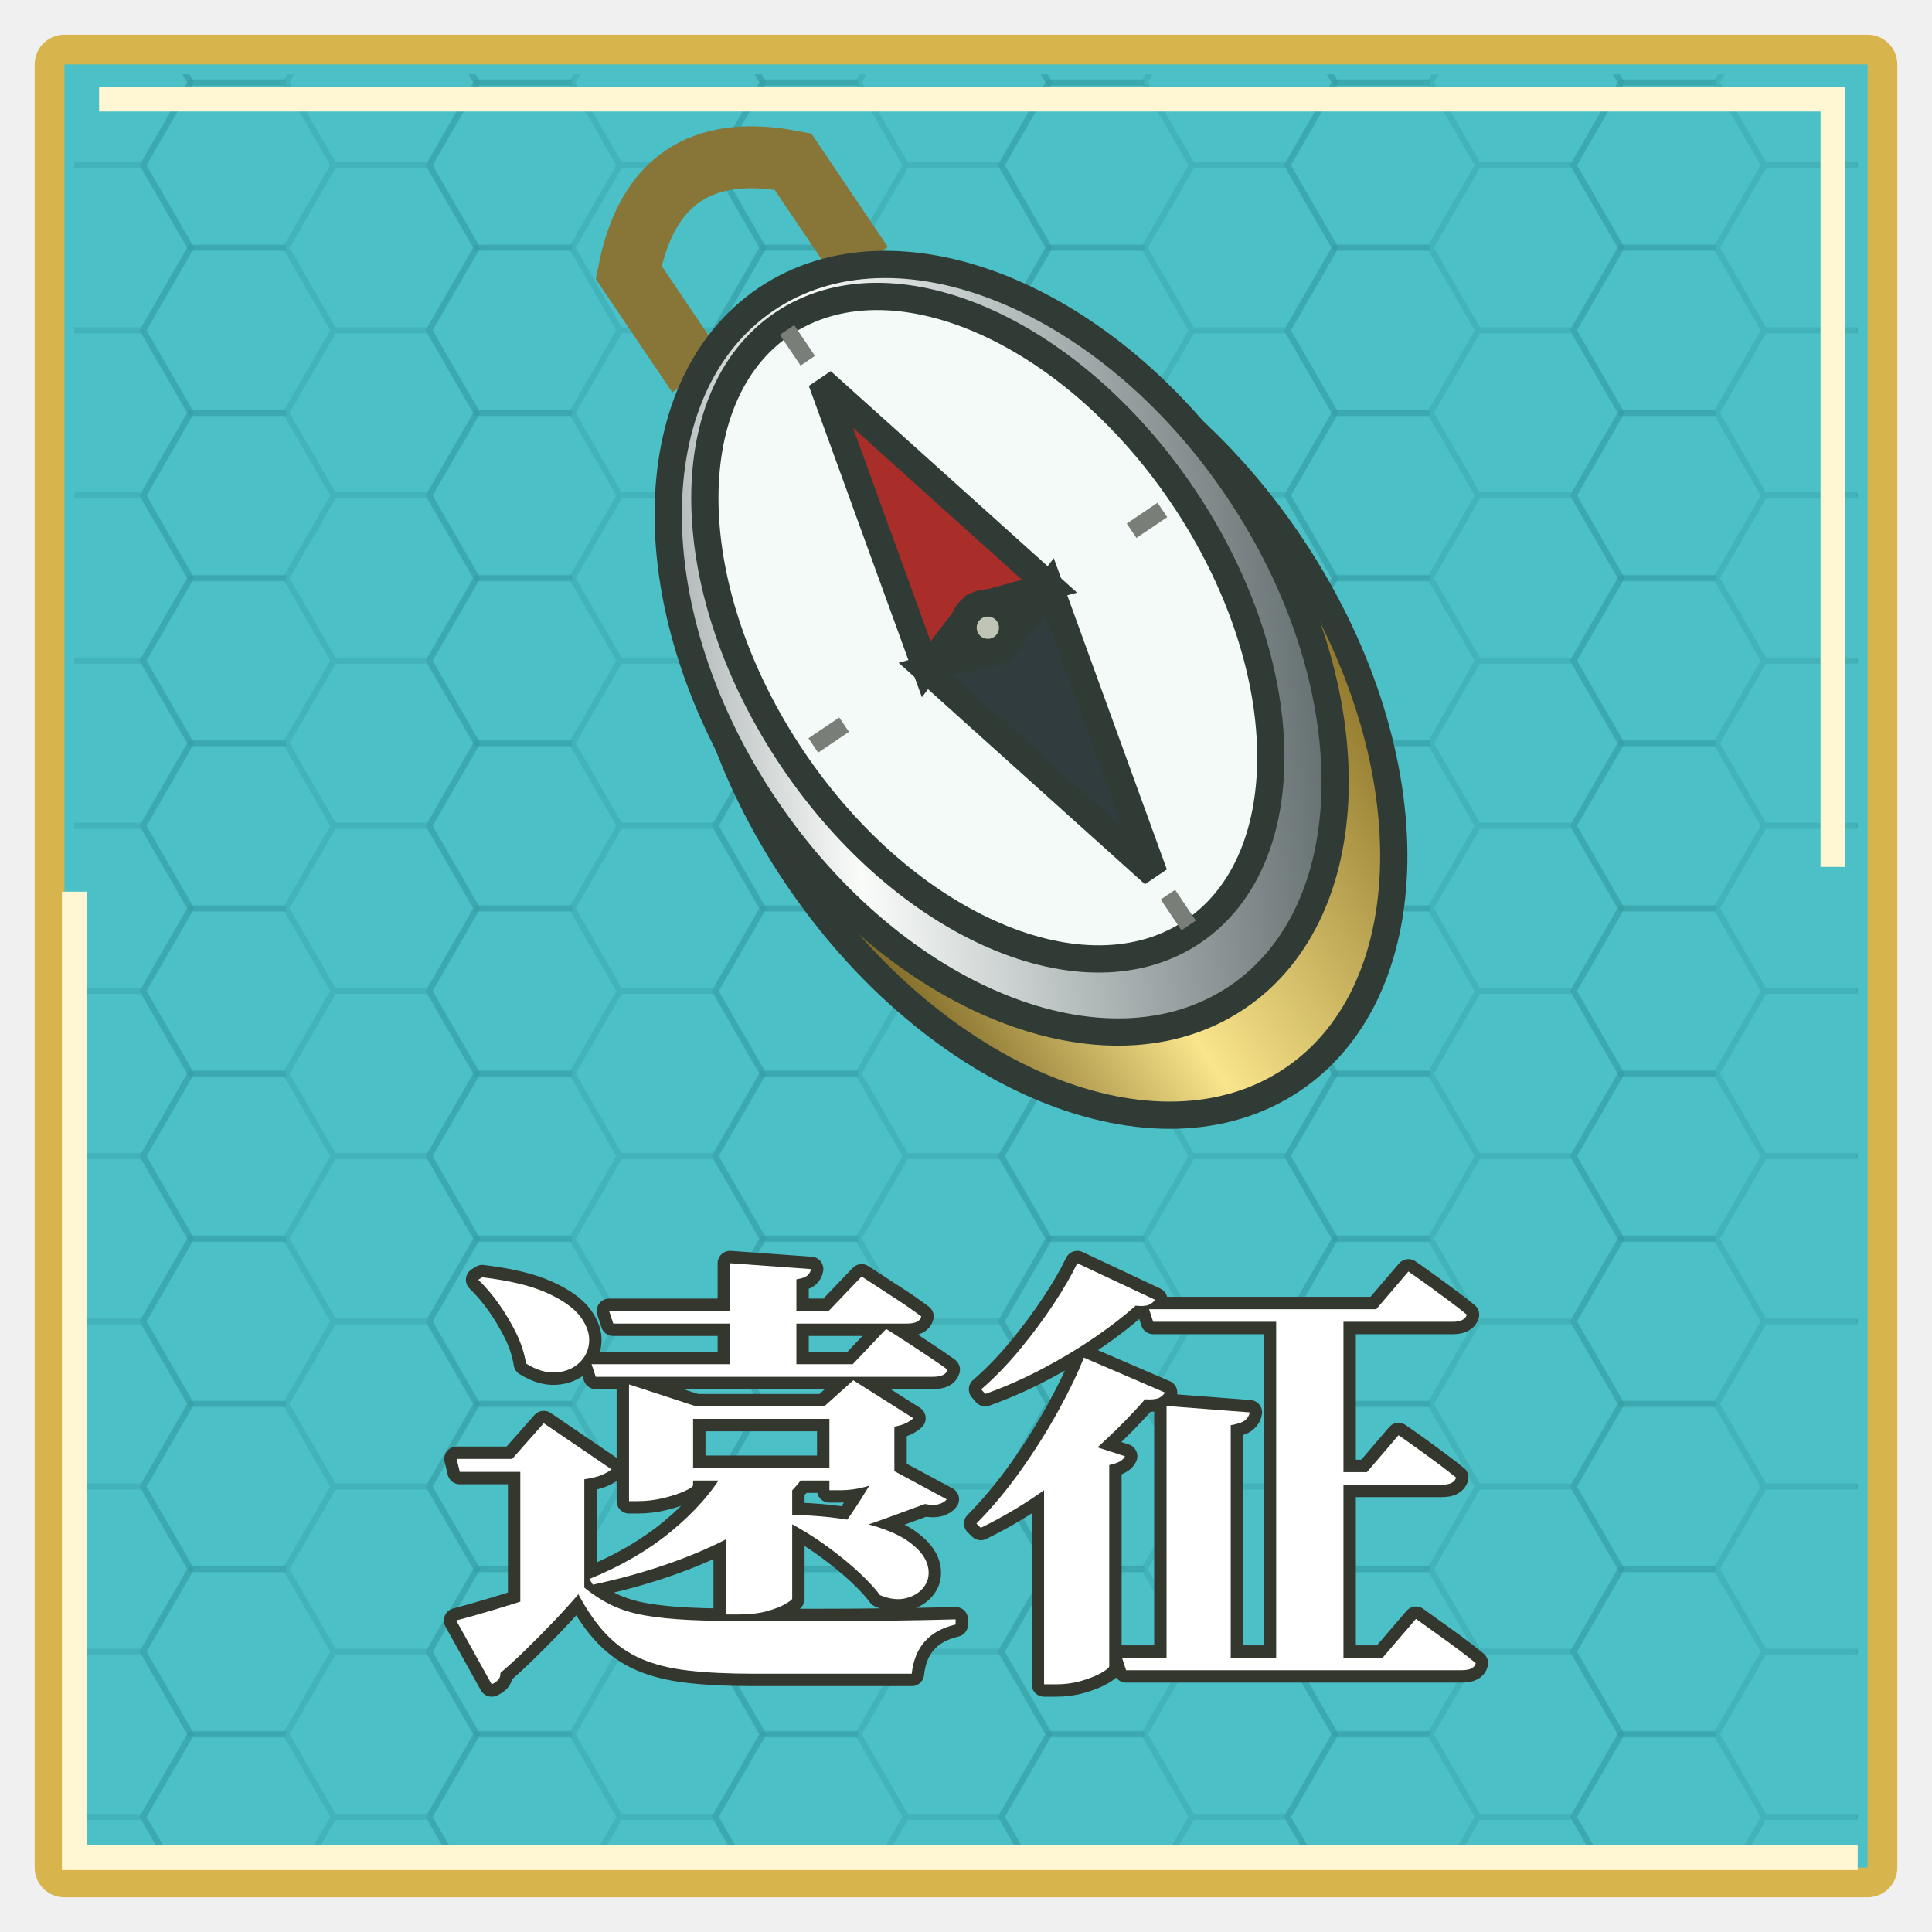
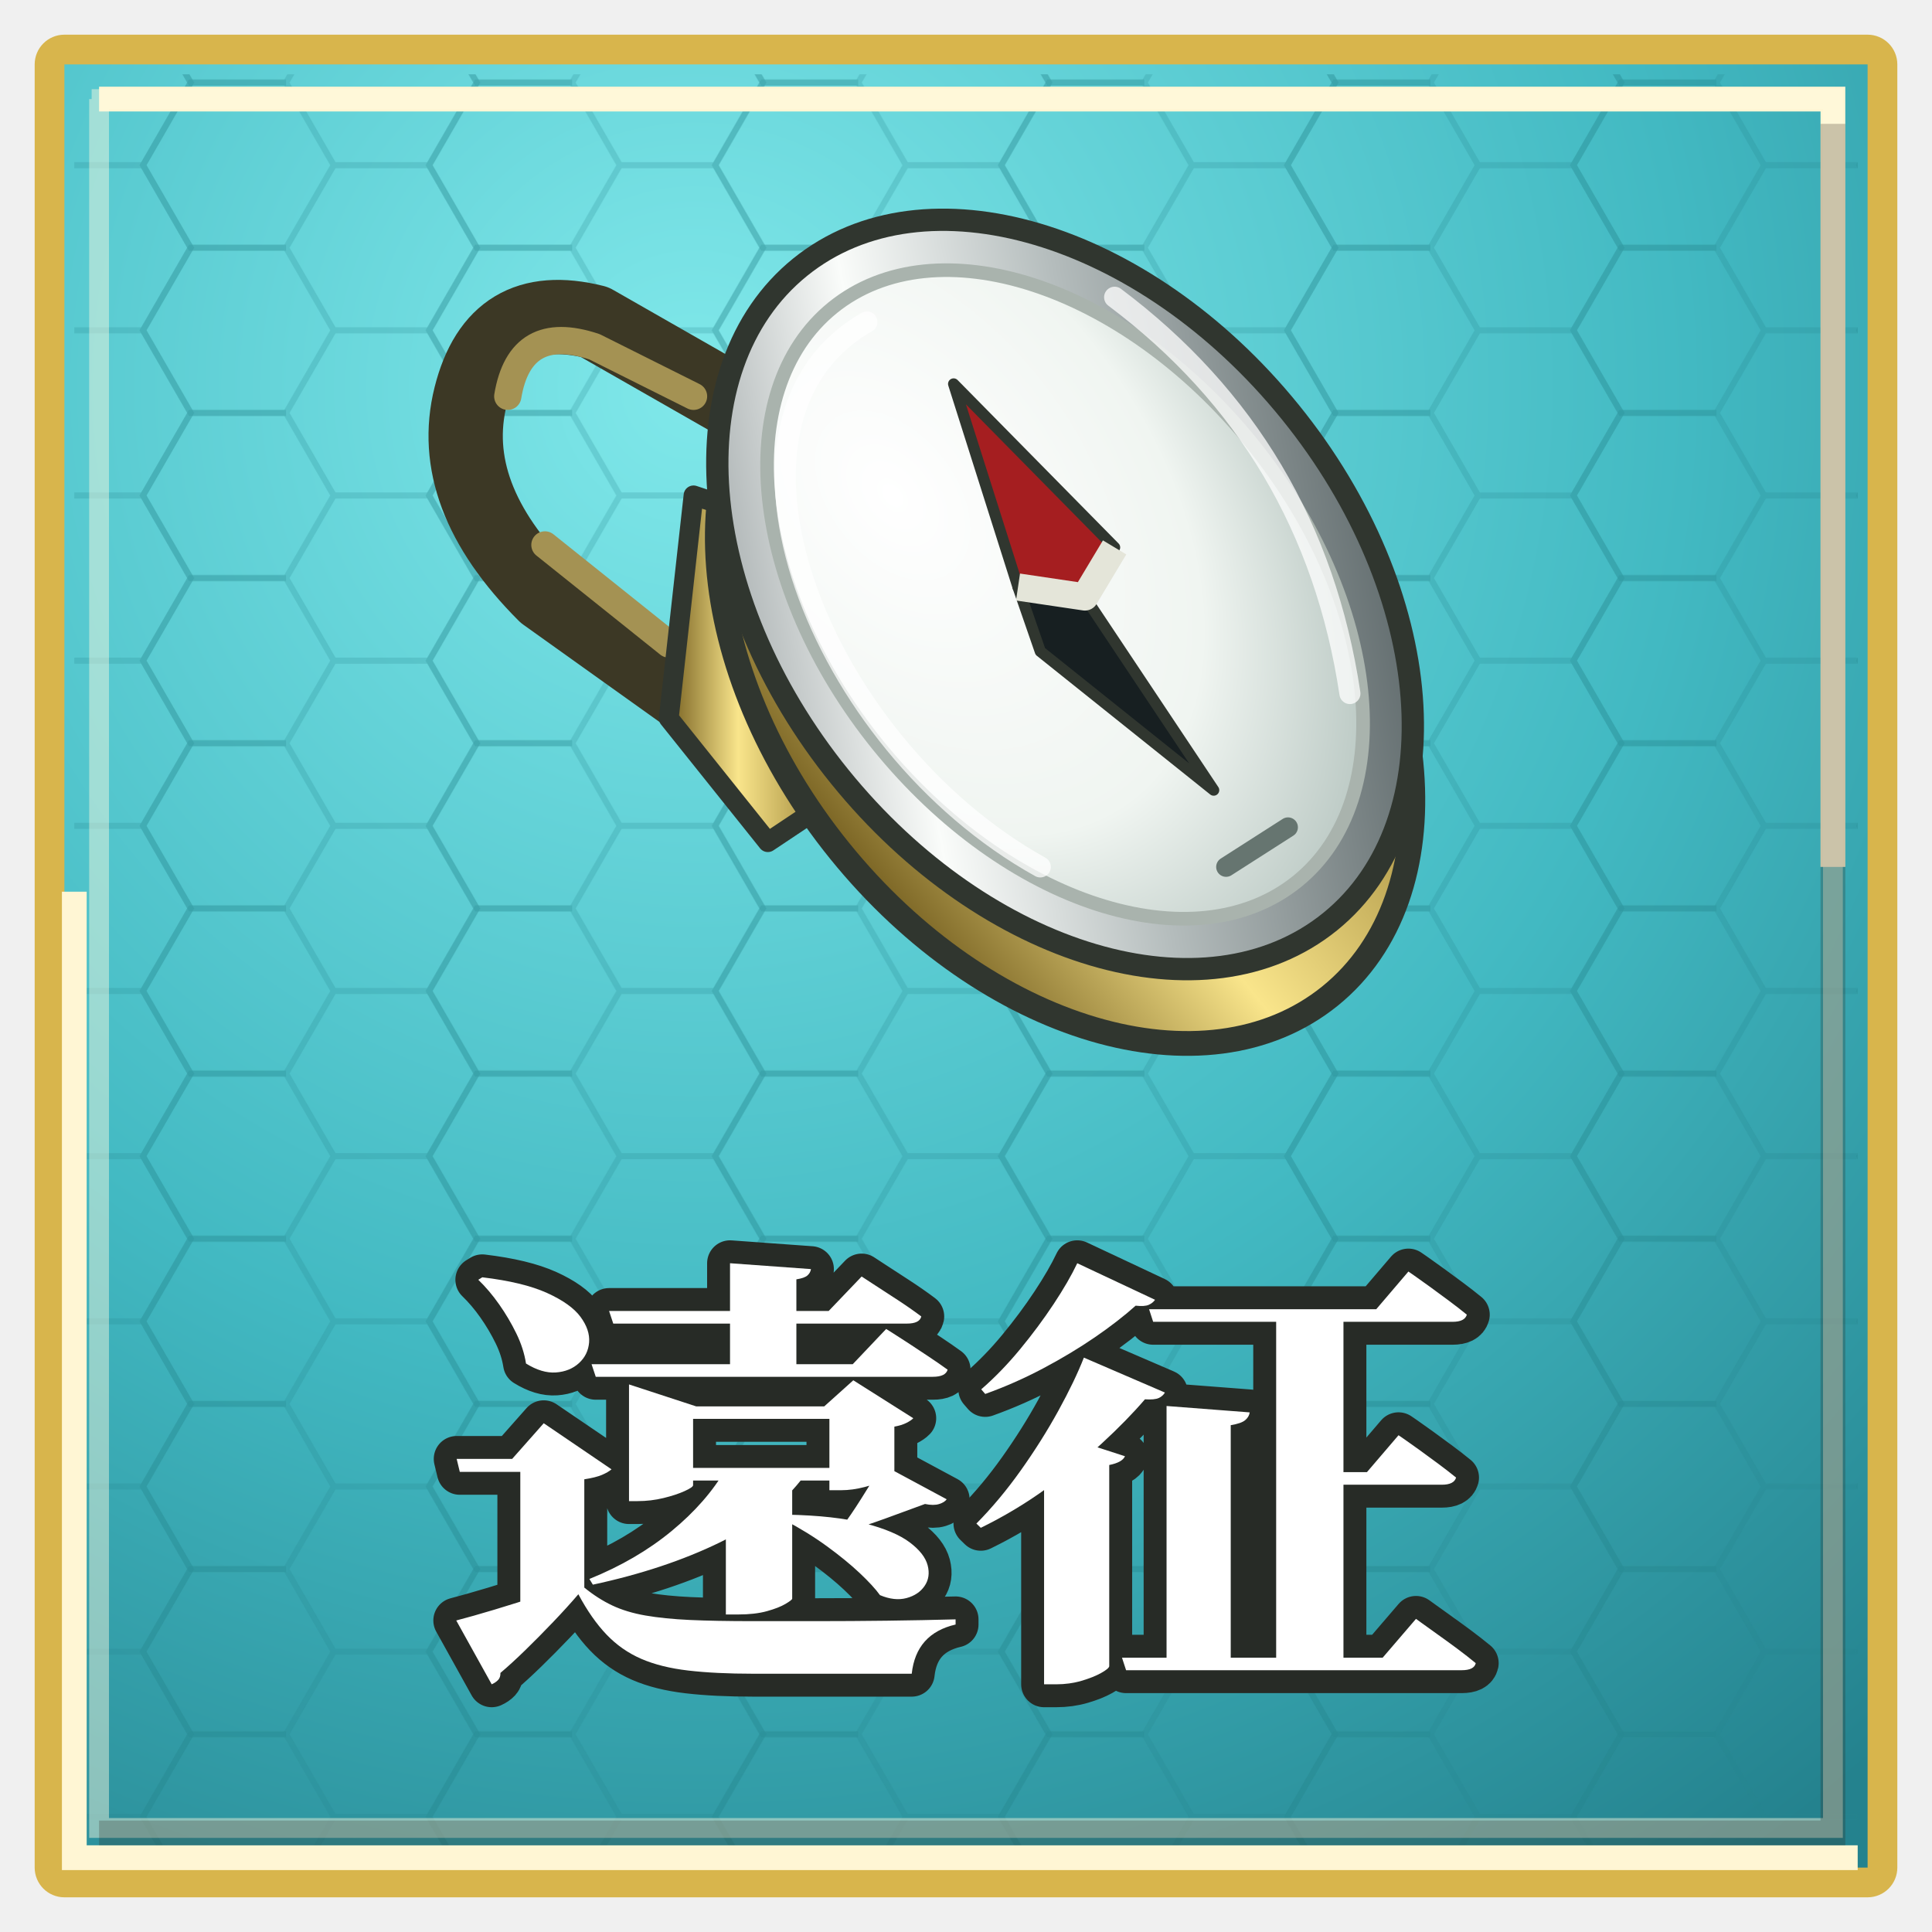
<svg xmlns="http://www.w3.org/2000/svg" viewBox="0 0 78 78">
  <defs>
    <linearGradient id="metal" x1="0" y1="0" x2="1" y2=".8" gradientUnits="objectBoundingBox">
      <stop stop-color="#747e81" />
      <stop offset=".35" stop-color="#fafcfa" />
      <stop offset=".6" stop-color="#b5bdbd" />
      <stop offset="1" stop-color="#566163" />
    </linearGradient>
    <linearGradient id="gold">
      <stop stop-color="#776121" />
      <stop offset=".4" stop-color="#f9e58b" />
      <stop offset="1" stop-color="#8c7328" />
    </linearGradient>
    <pattern patternTransform="scale(.55)" id="honeycomb" width="21" height="12.124" patternUnits="userSpaceOnUse">
      <polygon points="0,6.062 3.5,0.0 10.5,0.0 14,6.062 10.5,12.124 3.5,12.124" fill="none" stroke="#25858d" stroke-width=".45" opacity=".22" />
      <polygon points="10.5,0 14.0,-6.062 21.0,-6.062 24.5,0 21.0,6.062 14.0,6.062" fill="none" stroke="#25858d" stroke-width=".45" opacity=".22" />
      <polygon points="10.5,12.124 14.0,6.062 21.0,6.062 24.5,12.124 21.0,18.186 14.0,18.186" fill="none" stroke="#25858d" stroke-width=".45" opacity=".22" />
    </pattern>
+     <radialGradient id="panel" cx=".35" cy=".18" r="1">
+       <stop stop-color="#80e8ea" />
+       <stop offset=".55" stop-color="#42b9c2" />
+       <stop offset="1" stop-color="#24828e" />
+     </radialGradient>
+     <radialGradient id="dial" cx=".35" cy=".25" r=".8">
+       <stop stop-color="#ffffff" />
+       <stop offset=".65" stop-color="#f0f5f1" />
+       <stop offset="1" stop-color="#bbc9c4" />
+     </radialGradient>
  </defs>
-   <rect x="2" y="2" width="74" height="74" rx=".6" fill="#4bc0c7" stroke="#d8b54c" stroke-width="1.2" />
+   <rect x="2" y="2" width="74" height="74" rx=".6" fill="url(#panel)" stroke="#d8b54c" stroke-width="1.2" />
  <rect x="3" y="3" width="72" height="72" fill="url(#honeycomb)" />
  <path d="M3 36V75H75M4 4H74V35" fill="none" stroke="#fff6d4" stroke-width="1" />
-   <g transform="rotate(-34 41 27)" stroke="#303b36" stroke-width="1.1">
-     <path d="M37 10V5Q41 1 45 5V10" fill="none" stroke="#887638" stroke-width="2.5" />
-     <ellipse cx="41" cy="29" rx="12" ry="18" fill="url(#gold)" />
-     <ellipse cx="41" cy="26" rx="11.5" ry="17" fill="url(#metal)" />
-     <ellipse cx="41" cy="25" rx="9.5" ry="14.8" fill="#f4faf7" />
-     <path d="M41 13L44 25 41 24 38 25Z" fill="#a92e2a" />
-     <path d="M41 37L38 25 41 26 44 25Z" fill="#303c3d" />
-     <circle cx="41" cy="25" r="1" fill="#c0c4b7" />
-     <path d="M32.5 25H34M48 25H49.5M41 10.5V12M41 38V39.5" stroke="#797f78" stroke-width=".7" />
+   <g>
+     <path d="M3.7 4H74V73.8H4V4" fill="none" stroke="#fffbe1" stroke-opacity=".45" stroke-width=".8" />
+     <path d="M4 74H74V5" fill="none" stroke="#322718" stroke-opacity=".25" stroke-width="1" />
  </g>
-   <path d="M27.041 59.264H34.697V59.772H27.041ZM33.485 56.779H33.277L34.45 55.726L36.872 57.258Q36.788 57.348 36.593 57.447Q36.397 57.545 36.108 57.597V59.517Q36.108 59.586 35.76 59.744Q35.413 59.901 34.915 60.033Q34.417 60.164 33.957 60.164H33.485ZM25.395 56.779V55.893L28.105 56.779H34.321V57.284H27.982V59.961Q27.982 60.044 27.638 60.2Q27.295 60.356 26.787 60.48Q26.278 60.604 25.743 60.604H25.395ZM29.473 51 32.741 51.237Q32.72 51.383 32.601 51.491Q32.483 51.599 32.152 51.651V55.298H29.473ZM24.59 52.928H33.455L34.787 51.536Q34.787 51.536 35.194 51.802Q35.602 52.067 36.169 52.436Q36.737 52.804 37.195 53.149Q37.129 53.437 36.611 53.437H24.759ZM23.883 55.077H34.427L35.777 53.654Q35.777 53.654 36.024 53.809Q36.272 53.963 36.66 54.218Q37.048 54.473 37.475 54.757Q37.902 55.04 38.258 55.298Q38.177 55.585 37.659 55.585H24.052ZM29.299 59.311H32.459V59.598Q31.266 61.198 29.055 62.275Q26.845 63.351 23.936 63.977L23.795 63.747Q25.707 62.974 27.118 61.809Q28.529 60.645 29.299 59.311ZM31.769 61.151Q33.716 61.189 34.921 61.503Q36.125 61.816 36.726 62.268Q37.326 62.719 37.451 63.194Q37.575 63.669 37.329 64.028Q37.084 64.388 36.6 64.518Q36.116 64.648 35.527 64.4Q35.264 64.033 34.71 63.51Q34.156 62.988 33.382 62.424Q32.608 61.86 31.658 61.361ZM35.621 59.132 38.22 60.53Q38.136 60.653 37.914 60.722Q37.693 60.792 37.344 60.72Q36.579 61.002 35.756 61.302Q34.932 61.602 34.24 61.806L34 61.632Q34.335 61.195 34.761 60.52Q35.187 59.845 35.621 59.132ZM23.59 64.095Q24.14 64.543 24.717 64.816Q25.294 65.089 26.057 65.222Q26.819 65.355 27.859 65.403Q28.898 65.45 30.373 65.45Q31.567 65.45 32.962 65.45Q34.357 65.45 35.808 65.432Q37.259 65.414 38.58 65.378V65.586Q36.984 65.956 36.809 67.573Q35.932 67.573 34.824 67.573Q33.716 67.573 32.576 67.573Q31.437 67.573 30.413 67.573Q28.89 67.573 27.787 67.444Q26.684 67.316 25.89 66.972Q25.096 66.628 24.489 65.994Q23.882 65.36 23.35 64.364Q22.898 64.892 22.331 65.486Q21.765 66.079 21.209 66.62Q20.653 67.161 20.204 67.54Q20.21 67.717 20.112 67.823Q20.014 67.928 19.851 68L18.42 65.423Q19.071 65.254 19.966 64.985Q20.862 64.716 21.819 64.4Q22.776 64.084 23.59 63.8ZM23.59 59.723V64.061L21.006 65.243V59.423H18.563L18.437 58.9H20.677L21.952 57.46L24.689 59.321Q24.55 59.44 24.299 59.547Q24.047 59.653 23.59 59.723ZM19.471 51.568Q21.121 51.764 22.085 52.2Q23.048 52.637 23.436 53.164Q23.824 53.691 23.784 54.194Q23.743 54.696 23.374 55.033Q23.005 55.37 22.442 55.41Q21.88 55.449 21.236 55.049Q21.143 54.445 20.845 53.834Q20.547 53.222 20.149 52.657Q19.751 52.092 19.31 51.668ZM29.305 61.037 31.983 59.695V64.542Q31.983 64.593 31.714 64.753Q31.445 64.913 30.964 65.047Q30.483 65.181 29.796 65.181H29.305Z" fill="#fff" stroke="#34372d" stroke-width="1" stroke-linejoin="round" paint-order="stroke fill" />
-   <path d="M42.152 59.304 43.217 58.079 45.418 58.792Q45.312 59.041 44.783 59.146V67.272Q44.765 67.37 44.453 67.544Q44.141 67.719 43.662 67.859Q43.184 68 42.643 68H42.152ZM43.759 54.811 47.031 56.221Q46.948 56.364 46.781 56.442Q46.614 56.519 46.224 56.494Q45.505 57.334 44.483 58.275Q43.46 59.216 42.225 60.108Q40.99 61 39.597 61.682L39.42 61.51Q40.365 60.556 41.213 59.362Q42.061 58.168 42.725 56.962Q43.388 55.757 43.759 54.811ZM43.492 51 46.632 52.476Q46.547 52.602 46.381 52.678Q46.216 52.754 45.849 52.714Q45.153 53.338 44.196 53.994Q43.239 54.649 42.111 55.247Q40.983 55.845 39.776 56.278L39.615 56.091Q40.43 55.384 41.181 54.475Q41.931 53.566 42.539 52.647Q43.147 51.727 43.492 51ZM45.298 66.926H55.821L57.167 65.358Q57.167 65.358 57.413 65.536Q57.659 65.714 58.04 65.986Q58.421 66.257 58.835 66.564Q59.248 66.871 59.58 67.146Q59.518 67.431 59.009 67.431H45.463ZM46.391 52.856H55.563L56.861 51.335Q56.861 51.335 57.106 51.505Q57.35 51.675 57.715 51.94Q58.079 52.204 58.491 52.51Q58.903 52.817 59.22 53.077Q59.137 53.365 58.646 53.365H46.556ZM53.224 59.433H55.188L56.462 57.944Q56.462 57.944 56.698 58.106Q56.934 58.268 57.298 58.532Q57.663 58.796 58.066 59.095Q58.469 59.394 58.786 59.654Q58.703 59.942 58.212 59.942H53.224ZM47.097 56.764 50.454 57.022Q50.43 57.201 50.272 57.335Q50.114 57.469 49.688 57.538V67.039H47.097ZM51.522 52.856H54.239V67.13H51.522Z" fill="#fff" stroke="#34372d" stroke-width="1" stroke-linejoin="round" paint-order="stroke fill" />
+   <g stroke="#30362f" stroke-linejoin="round">
+     <path d="M31 17L24 13Q20 12 19 16Q18 20 22 24L29 29" fill="none" stroke="#3c3825" stroke-width="3" />
+     <path d="M28 16L24 14Q21 13 20.5 16M22 22L27 26" fill="none" stroke="#a49253" stroke-width="1.1" stroke-linecap="round" />
+     <path d="M28 20L27 29 31 34 34 32 31 21Z" fill="url(#gold)" stroke-width=".8" />
+     <ellipse cx="43" cy="27" rx="11.7" ry="17" transform="rotate(-39 43 27)" fill="url(#gold)" stroke-width="1" />
+     <ellipse cx="43" cy="24" rx="11.7" ry="17" transform="rotate(-39 43 24)" fill="url(#metal)" stroke-width=".9" />
+     <ellipse cx="43" cy="24" rx="9.7" ry="14.9" transform="rotate(-39 43 24)" fill="url(#dial)" stroke="#a9b3ad" stroke-width=".55" />
+     <path d="M38.5 15.5L45 22.1 43.8 24.1 41.1 23.7Z" fill="#a51e20" stroke-width=".45" />
+     <path d="M49 31.9L43.8 24.1 41.1 23.7 42 26.3Z" fill="#171f21" stroke-width=".45" />
+     <path d="M41.1 23.7L43.8 24.1 45 22.1" fill="none" stroke="#e4e5d9" stroke-width="1.1" />
+     <path d="M35 13C28 17 33 30 42 35M45 12Q53 18 54.5 28" fill="none" stroke="#fff" stroke-width=".85" stroke-opacity=".75" stroke-linecap="round" />
+     <path d="M49.5 35L52 33.4" stroke="#667570" stroke-width=".8" stroke-linecap="round" />
+   </g>
+   <path d="M27.041 59.264H34.697V59.772H27.041ZM33.485 56.779H33.277L34.45 55.726L36.872 57.258Q36.788 57.348 36.593 57.447Q36.397 57.545 36.108 57.597V59.517Q36.108 59.586 35.76 59.744Q35.413 59.901 34.915 60.033Q34.417 60.164 33.957 60.164H33.485ZM25.395 56.779V55.893L28.105 56.779H34.321V57.284H27.982V59.961Q27.982 60.044 27.638 60.2Q27.295 60.356 26.787 60.48Q26.278 60.604 25.743 60.604H25.395ZM29.473 51 32.741 51.237Q32.72 51.383 32.601 51.491Q32.483 51.599 32.152 51.651V55.298H29.473ZM24.59 52.928H33.455L34.787 51.536Q34.787 51.536 35.194 51.802Q35.602 52.067 36.169 52.436Q36.737 52.804 37.195 53.149Q37.129 53.437 36.611 53.437H24.759ZM23.883 55.077H34.427L35.777 53.654Q35.777 53.654 36.024 53.809Q36.272 53.963 36.66 54.218Q37.048 54.473 37.475 54.757Q37.902 55.04 38.258 55.298Q38.177 55.585 37.659 55.585H24.052ZM29.299 59.311H32.459V59.598Q31.266 61.198 29.055 62.275Q26.845 63.351 23.936 63.977L23.795 63.747Q25.707 62.974 27.118 61.809Q28.529 60.645 29.299 59.311ZM31.769 61.151Q33.716 61.189 34.921 61.503Q36.125 61.816 36.726 62.268Q37.326 62.719 37.451 63.194Q37.575 63.669 37.329 64.028Q37.084 64.388 36.6 64.518Q36.116 64.648 35.527 64.4Q35.264 64.033 34.71 63.51Q34.156 62.988 33.382 62.424Q32.608 61.86 31.658 61.361ZM35.621 59.132 38.22 60.53Q38.136 60.653 37.914 60.722Q37.693 60.792 37.344 60.72Q36.579 61.002 35.756 61.302Q34.932 61.602 34.24 61.806L34 61.632Q34.335 61.195 34.761 60.52Q35.187 59.845 35.621 59.132ZM23.59 64.095Q24.14 64.543 24.717 64.816Q25.294 65.089 26.057 65.222Q26.819 65.355 27.859 65.403Q28.898 65.45 30.373 65.45Q31.567 65.45 32.962 65.45Q34.357 65.45 35.808 65.432Q37.259 65.414 38.58 65.378V65.586Q36.984 65.956 36.809 67.573Q35.932 67.573 34.824 67.573Q33.716 67.573 32.576 67.573Q31.437 67.573 30.413 67.573Q28.89 67.573 27.787 67.444Q26.684 67.316 25.89 66.972Q25.096 66.628 24.489 65.994Q23.882 65.36 23.35 64.364Q22.898 64.892 22.331 65.486Q21.765 66.079 21.209 66.62Q20.653 67.161 20.204 67.54Q20.21 67.717 20.112 67.823Q20.014 67.928 19.851 68L18.42 65.423Q19.071 65.254 19.966 64.985Q20.862 64.716 21.819 64.4Q22.776 64.084 23.59 63.8ZM23.59 59.723V64.061L21.006 65.243V59.423H18.563L18.437 58.9H20.677L21.952 57.46L24.689 59.321Q24.55 59.44 24.299 59.547Q24.047 59.653 23.59 59.723ZM19.471 51.568Q21.121 51.764 22.085 52.2Q23.048 52.637 23.436 53.164Q23.824 53.691 23.784 54.194Q23.743 54.696 23.374 55.033Q23.005 55.37 22.442 55.41Q21.88 55.449 21.236 55.049Q21.143 54.445 20.845 53.834Q20.547 53.222 20.149 52.657Q19.751 52.092 19.31 51.668ZM29.305 61.037 31.983 59.695V64.542Q31.983 64.593 31.714 64.753Q31.445 64.913 30.964 65.047Q30.483 65.181 29.796 65.181H29.305Z" fill="#fff" stroke="#272b26" stroke-width="1.85" stroke-linejoin="round" paint-order="stroke fill" />
+   <path d="M42.152 59.304 43.217 58.079 45.418 58.792Q45.312 59.041 44.783 59.146V67.272Q44.765 67.37 44.453 67.544Q44.141 67.719 43.662 67.859Q43.184 68 42.643 68H42.152ZM43.759 54.811 47.031 56.221Q46.948 56.364 46.781 56.442Q46.614 56.519 46.224 56.494Q45.505 57.334 44.483 58.275Q43.46 59.216 42.225 60.108Q40.99 61 39.597 61.682L39.42 61.51Q40.365 60.556 41.213 59.362Q42.061 58.168 42.725 56.962Q43.388 55.757 43.759 54.811ZM43.492 51 46.632 52.476Q46.547 52.602 46.381 52.678Q46.216 52.754 45.849 52.714Q45.153 53.338 44.196 53.994Q43.239 54.649 42.111 55.247Q40.983 55.845 39.776 56.278L39.615 56.091Q40.43 55.384 41.181 54.475Q41.931 53.566 42.539 52.647Q43.147 51.727 43.492 51ZM45.298 66.926H55.821L57.167 65.358Q57.167 65.358 57.413 65.536Q57.659 65.714 58.04 65.986Q58.421 66.257 58.835 66.564Q59.248 66.871 59.58 67.146Q59.518 67.431 59.009 67.431H45.463ZM46.391 52.856H55.563L56.861 51.335Q56.861 51.335 57.106 51.505Q57.35 51.675 57.715 51.94Q58.079 52.204 58.491 52.51Q58.903 52.817 59.22 53.077Q59.137 53.365 58.646 53.365H46.556ZM53.224 59.433H55.188L56.462 57.944Q56.462 57.944 56.698 58.106Q56.934 58.268 57.298 58.532Q57.663 58.796 58.066 59.095Q58.469 59.394 58.786 59.654Q58.703 59.942 58.212 59.942H53.224ZM47.097 56.764 50.454 57.022Q50.43 57.201 50.272 57.335Q50.114 57.469 49.688 57.538V67.039H47.097ZM51.522 52.856H54.239V67.13H51.522Z" fill="#fff" stroke="#272b26" stroke-width="1.85" stroke-linejoin="round" paint-order="stroke fill" />
</svg>
